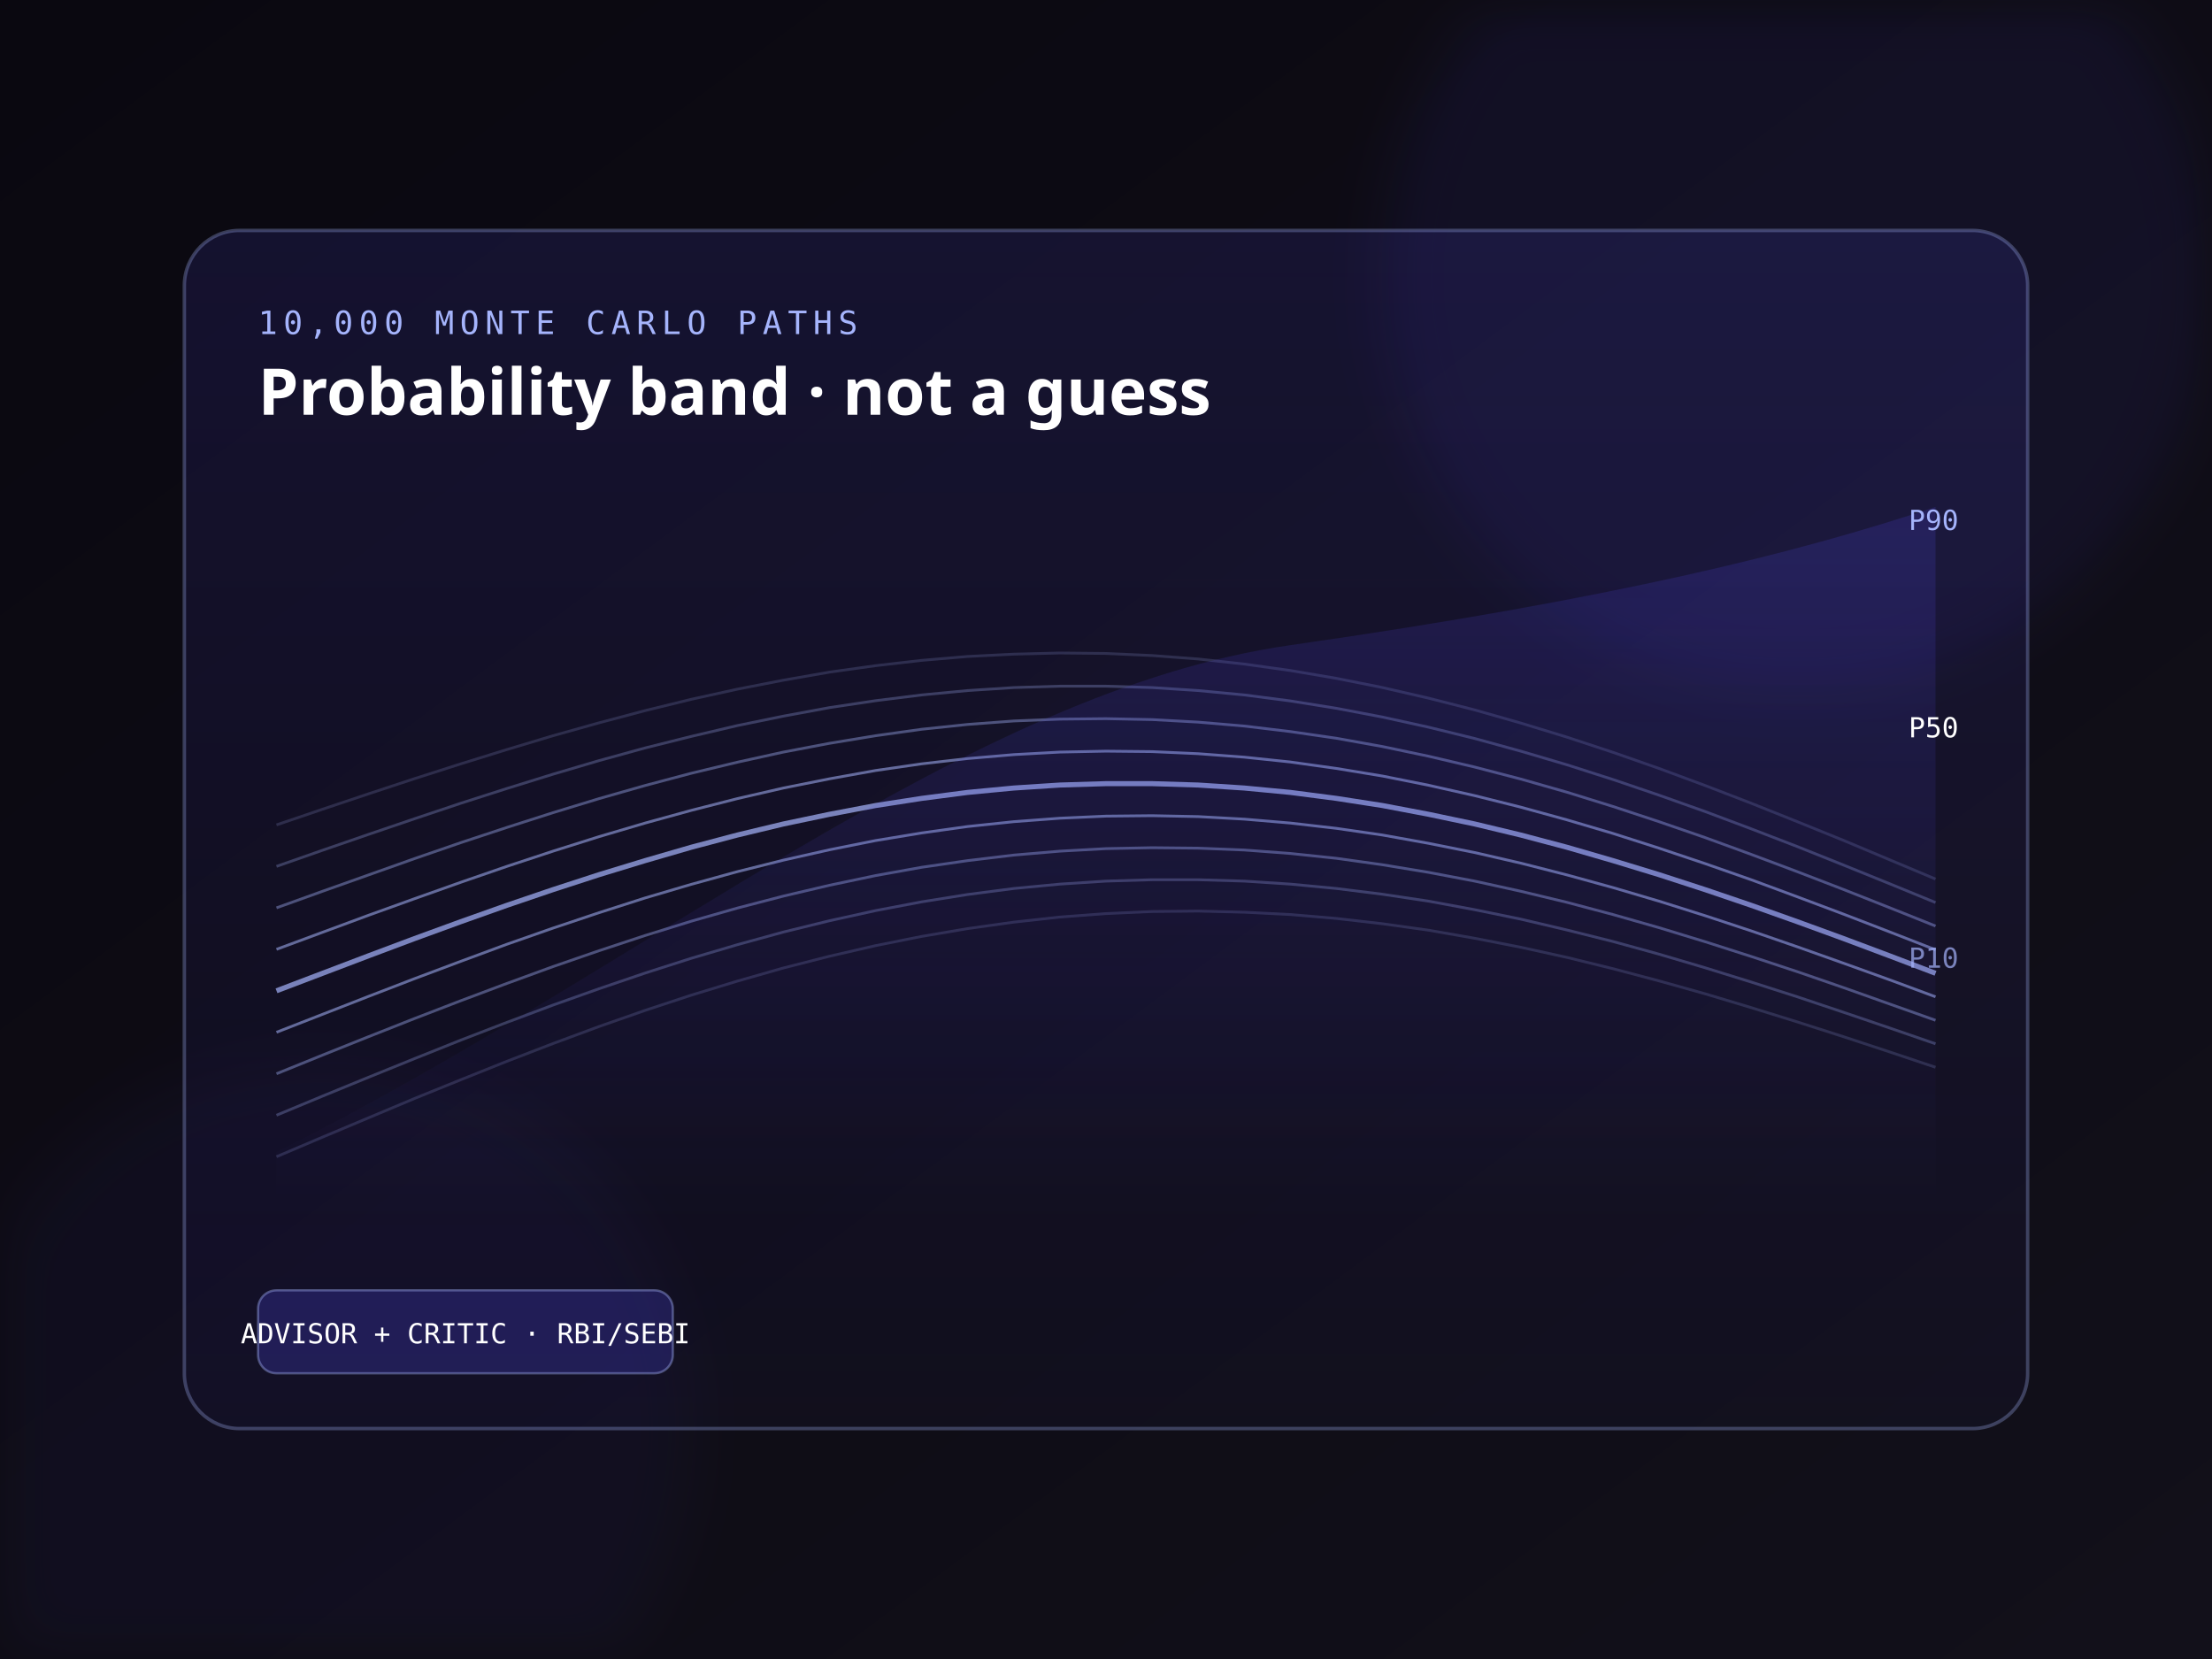
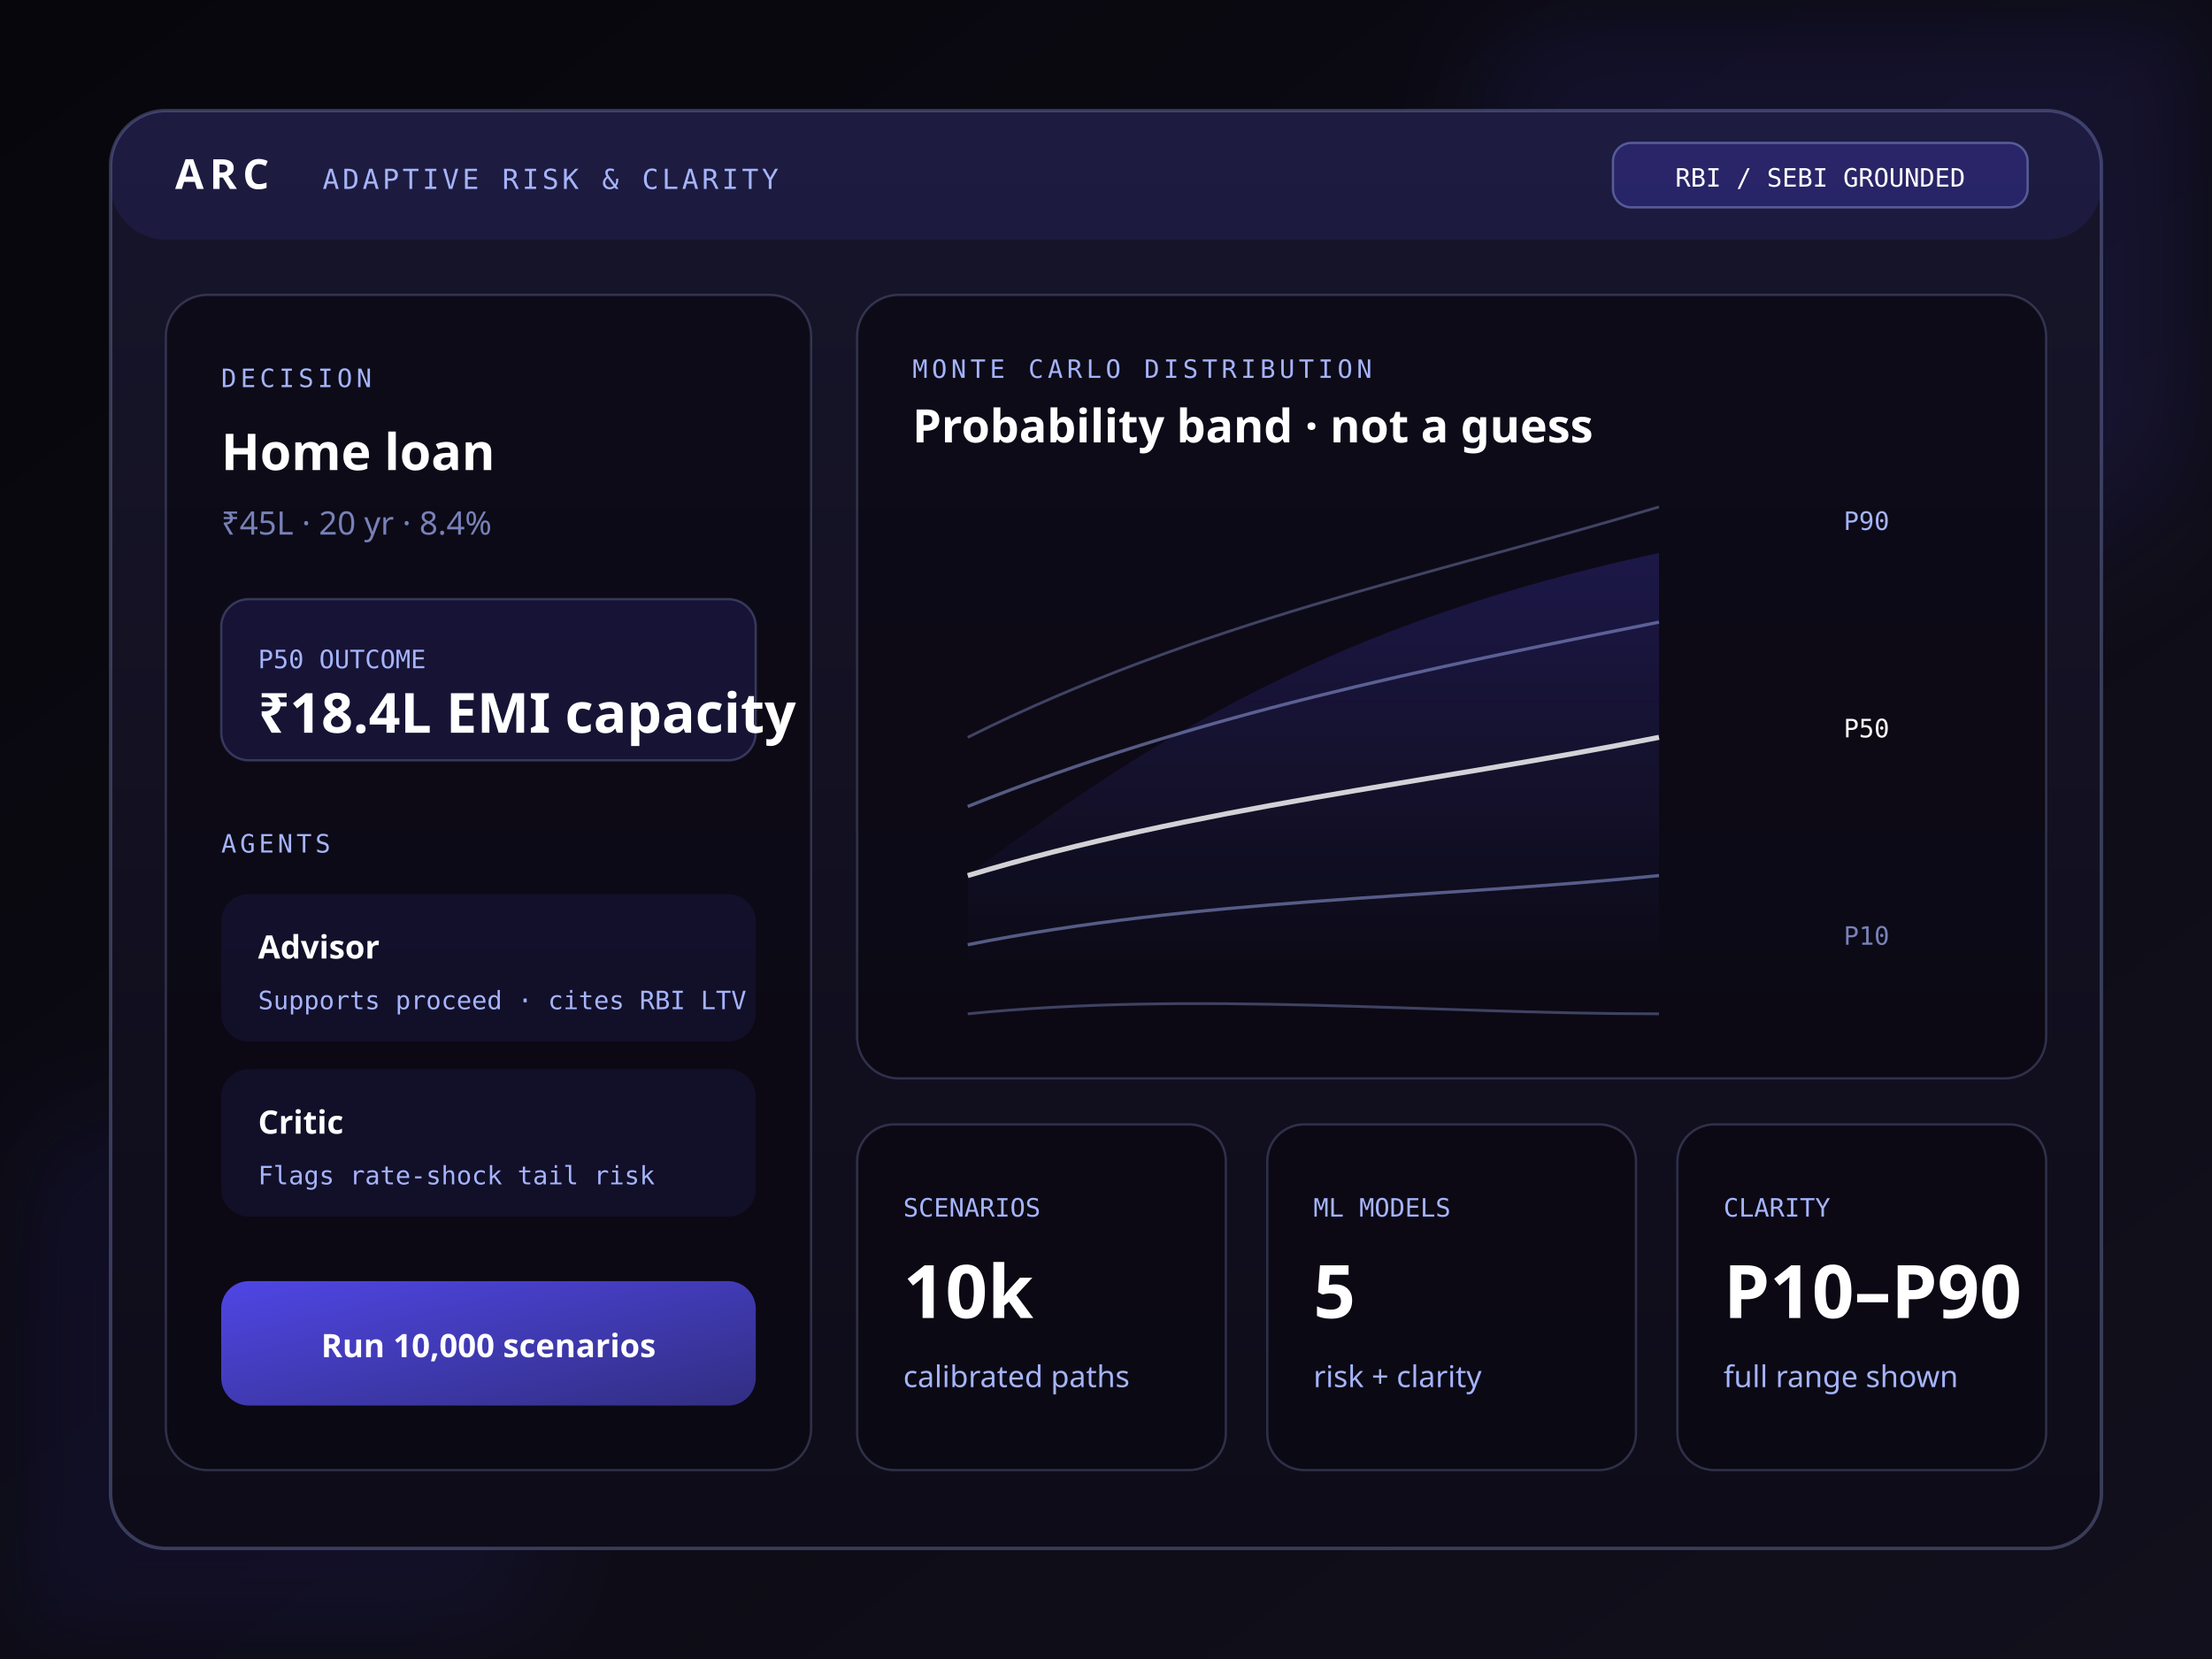
<svg xmlns="http://www.w3.org/2000/svg" width="960" height="720" viewBox="0 0 960 720" fill="none">
  <defs>
    <linearGradient id="bg" x1="0" y1="0" x2="1" y2="1">
-       <stop offset="0%" stop-color="#0a0810" />
-       <stop offset="100%" stop-color="#12101a" />
+       <stop offset="0%" stop-color="#07060c" />
+       <stop offset="100%" stop-color="#12101c" />
    </linearGradient>
    <linearGradient id="panel" x1="0" y1="0" x2="0" y2="1">
-       <stop offset="0%" stop-color="#4F46E5" stop-opacity="0.14" />
-       <stop offset="100%" stop-color="#4F46E5" stop-opacity="0.03" />
+       <stop offset="0%" stop-color="#17152a" />
+       <stop offset="100%" stop-color="#0e0c18" />
    </linearGradient>
-     <linearGradient id="glow" x1="0.5" y1="0" x2="0.5" y2="1">
-       <stop offset="0%" stop-color="#4F46E5" stop-opacity="0.35" />
+     <linearGradient id="band" x1="0.5" y1="0" x2="0.5" y2="1">
+       <stop offset="0%" stop-color="#4F46E5" stop-opacity="0.45" />
      <stop offset="100%" stop-color="#4F46E5" stop-opacity="0" />
    </linearGradient>
-     <filter id="soft" x="-20%" y="-20%" width="140%" height="140%">
-       <feGaussianBlur stdDeviation="12" />
+     <linearGradient id="indigo" x1="0" y1="0" x2="1" y2="1">
+       <stop offset="0%" stop-color="#4F46E5" />
+       <stop offset="100%" stop-color="#312E81" />
+     </linearGradient>
+     <filter id="blur" x="-30%" y="-30%" width="160%" height="160%">
+       <feGaussianBlur stdDeviation="24" />
    </filter>
  </defs>
  <rect width="960" height="720" fill="url(#bg)" />
-   <circle cx="780" cy="120" r="180" fill="#4F46E5" opacity="0.08" filter="url(#soft)" />
-   <circle cx="140" cy="620" r="160" fill="#4F46E5" opacity="0.05" filter="url(#soft)" />
-   <rect x="80" y="100" width="800" height="520" rx="24" fill="url(#panel)" stroke="#A5B4FC" stroke-opacity="0.3" stroke-width="1.5" />
-   <text x="112" y="145" fill="#A5B4FC" font-family="ui-monospace,Menlo,monospace" font-size="14" letter-spacing="0.18em">10,000 MONTE CARLO PATHS</text>
-   <text x="112" y="180" fill="#FFFFFF" font-family="Space Grotesk,system-ui,sans-serif" font-size="28" font-weight="600">Probability band · not a guess</text>
-   <g transform="translate(0,10)">
-     <path d="M120 348 L120 348.0 L140 341.2 L160 334.5 L180 327.9 L200 321.5 L220 315.3 L240 309.3 L260 303.7 L280 298.4 L300 293.5 L320 289.1 L340 285.2 L360 281.7 L380 278.9 L400 276.6 L420 274.9 L440 273.9 L460 273.4 L480 273.6 L500 274.5 L520 276.0 L540 278.2 L560 281.0 L580 284.4 L600 288.4 L620 293.0 L640 298.1 L660 303.8 L680 309.9 L700 316.5 L720 323.5 L740 330.9 L760 338.6 L780 346.6 L800 354.7 L820 363.1 L840 371.5" stroke="#A5B4FC" stroke-width="1.2" opacity="0.18" fill="none" />
-     <path d="M120 366 L120 366.0 L140 359.0 L160 352.1 L180 345.3 L200 338.6 L220 332.2 L240 326.0 L260 320.1 L280 314.6 L300 309.6 L320 304.9 L340 300.8 L360 297.1 L380 294.1 L400 291.6 L420 289.7 L440 288.4 L460 287.8 L480 287.8 L500 288.4 L520 289.7 L540 291.6 L560 294.2 L580 297.4 L600 301.2 L620 305.6 L640 310.5 L660 316.0 L680 321.9 L700 328.3 L720 335.1 L740 342.2 L760 349.7 L780 357.4 L800 365.4 L820 373.5 L840 381.7" stroke="#A5B4FC" stroke-width="1.2" opacity="0.28" fill="none" />
-     <path d="M120 384 L120 384.0 L140 376.8 L160 369.7 L180 362.6 L200 355.7 L220 349.1 L240 342.7 L260 336.6 L280 330.9 L300 325.6 L320 320.8 L340 316.4 L360 312.6 L380 309.3 L400 306.5 L420 304.4 L440 302.9 L460 302.1 L480 301.9 L500 302.3 L520 303.4 L540 305.1 L560 307.5 L580 310.4 L600 314.0 L620 318.2 L640 322.9 L660 328.1 L680 333.8 L700 340.0 L720 346.6 L740 353.5 L760 360.8 L780 368.3 L800 376.0 L820 383.9 L840 391.9" stroke="#A5B4FC" stroke-width="1.2" opacity="0.4" fill="none" />
-     <path d="M120 402 L120 402.0 L140 394.6 L160 387.2 L180 380.0 L200 372.9 L220 366.0 L240 359.4 L260 353.1 L280 347.2 L300 341.7 L320 336.6 L340 332.0 L360 328.0 L380 324.4 L400 321.5 L420 319.2 L440 317.5 L460 316.4 L480 316.0 L500 316.2 L520 317.1 L540 318.6 L560 320.7 L580 323.5 L600 326.8 L620 330.8 L640 335.3 L660 340.3 L680 345.8 L700 351.7 L720 358.1 L740 364.8 L760 371.8 L780 379.2 L800 386.7 L820 394.4 L840 402.2" stroke="#A5B4FC" stroke-width="1.2" opacity="0.55" fill="none" />
-     <path d="M120 420 L120 420.0 L140 412.4 L160 404.8 L180 397.3 L200 390.0 L220 382.9 L240 376.1 L260 369.6 L280 363.5 L300 357.7 L320 352.4 L340 347.6 L360 343.4 L380 339.6 L400 336.5 L420 333.9 L440 332.0 L460 330.7 L480 330.1 L500 330.1 L520 330.7 L540 332.0 L560 333.9 L580 336.5 L600 339.6 L620 343.4 L640 347.6 L660 352.4 L680 357.7 L700 363.5 L720 369.6 L740 376.1 L760 382.9 L780 390.0 L800 397.3 L820 404.8 L840 412.4" stroke="#A5B4FC" stroke-width="2.2" opacity="0.7" fill="none" />
-     <path d="M120 438 L120 438.0 L140 430.2 L160 422.4 L180 414.7 L200 407.2 L220 399.8 L240 392.8 L260 386.1 L280 379.7 L300 373.8 L320 368.3 L340 363.3 L360 358.8 L380 354.8 L400 351.5 L420 348.7 L440 346.6 L460 345.1 L480 344.2 L500 344.0 L520 344.4 L540 345.5 L560 347.2 L580 349.5 L600 352.4 L620 356.0 L640 360.0 L660 364.6 L680 369.7 L700 375.2 L720 381.1 L740 387.4 L760 394.0 L780 400.9 L800 408.0 L820 415.2 L840 422.6" stroke="#A5B4FC" stroke-width="1.2" opacity="0.55" fill="none" />
-     <path d="M120 456 L120 456.0 L140 447.9 L160 439.9 L180 432.0 L200 424.3 L220 416.8 L240 409.5 L260 402.6 L280 396.0 L300 389.8 L320 384.1 L340 378.9 L360 374.2 L380 370.0 L400 366.4 L420 363.5 L440 361.1 L460 359.4 L480 358.3 L500 357.9 L520 358.1 L540 358.9 L560 360.4 L580 362.5 L600 365.3 L620 368.6 L640 372.4 L660 376.8 L680 381.6 L700 386.9 L720 392.6 L740 398.7 L760 405.1 L780 411.7 L800 418.6 L820 425.7 L840 432.8" stroke="#A5B4FC" stroke-width="1.2" opacity="0.4" fill="none" />
-     <path d="M120 474 L120 474.0 L140 465.7 L160 457.5 L180 449.4 L200 441.4 L220 433.7 L240 426.2 L260 419.1 L280 412.3 L300 405.9 L320 400.0 L340 394.5 L360 389.6 L380 385.2 L400 381.4 L420 378.2 L440 375.6 L460 373.7 L480 372.4 L500 371.8 L520 371.8 L540 372.4 L560 373.7 L580 375.6 L600 378.1 L620 381.1 L640 384.8 L660 388.9 L680 393.6 L700 398.6 L720 404.1 L740 410.0 L760 416.2 L780 422.6 L800 429.3 L820 436.1 L840 443.0" stroke="#A5B4FC" stroke-width="1.2" opacity="0.28" fill="none" />
-     <path d="M120 492 L120 492.0 L140 483.5 L160 475.1 L180 466.7 L200 458.6 L220 450.6 L240 442.9 L260 435.5 L280 428.5 L300 421.9 L320 415.8 L340 410.1 L360 405.0 L380 400.4 L400 396.4 L420 393.0 L440 390.2 L460 388.0 L480 386.5 L500 385.6 L520 385.4 L540 385.9 L560 386.9 L580 388.6 L600 390.9 L620 393.7 L640 397.2 L660 401.1 L680 405.5 L700 410.4 L720 415.7 L740 421.3 L760 427.3 L780 433.5 L800 439.9 L820 446.5 L840 453.2" stroke="#A5B4FC" stroke-width="1.2" opacity="0.18" fill="none" />
+   <circle cx="820" cy="80" r="180" fill="#4F46E5" opacity="0.12" filter="url(#blur)" />
+   <circle cx="80" cy="640" r="160" fill="#4338CA" opacity="0.1" filter="url(#blur)" />
+   <rect x="48" y="48" width="864" height="624" rx="24" fill="url(#panel)" stroke="#A5B4FC" stroke-opacity="0.28" stroke-width="1.5" />
+   <rect x="48" y="48" width="864" height="56" rx="24" fill="#4F46E5" fill-opacity="0.12" />
+   <text x="76" y="82" fill="#FFFFFF" font-family="Space Grotesk,system-ui,sans-serif" font-size="18" font-weight="700" letter-spacing="0.14em">ARC</text>
+   <text x="140" y="82" fill="#A5B4FC" font-family="ui-monospace,Menlo,monospace" font-size="12" letter-spacing="0.12em">ADAPTIVE RISK &amp; CLARITY</text>
+   <rect x="700" y="62" width="180" height="28" rx="8" fill="#4F46E5" fill-opacity="0.25" stroke="#A5B4FC" stroke-opacity="0.4" />
+   <text x="790" y="81" text-anchor="middle" fill="#FFFFFF" font-family="ui-monospace,Menlo,monospace" font-size="11">RBI / SEBI GROUNDED</text>
+   <rect x="72" y="128" width="280" height="510" rx="18" fill="#0a0812" fill-opacity="0.7" stroke="#A5B4FC" stroke-opacity="0.22" />
+   <text x="96" y="168" fill="#A5B4FC" font-family="ui-monospace,Menlo,monospace" font-size="11" letter-spacing="0.16em">DECISION</text>
+   <text x="96" y="204" fill="#FFFFFF" font-family="Space Grotesk,system-ui,sans-serif" font-size="22" font-weight="650">Home loan</text>
+   <text x="96" y="232" fill="#A5B4FC" font-family="system-ui,sans-serif" font-size="14" opacity="0.7">₹45L · 20 yr · 8.4%</text>
+   <rect x="96" y="260" width="232" height="70" rx="12" fill="#4F46E5" fill-opacity="0.15" stroke="#A5B4FC" stroke-opacity="0.25" />
+   <text x="112" y="290" fill="#A5B4FC" font-family="ui-monospace,Menlo,monospace" font-size="11">P50 OUTCOME</text>
+   <text x="112" y="318" fill="#FFFFFF" font-family="Space Grotesk,system-ui,sans-serif" font-size="24" font-weight="700">₹18.4L EMI capacity</text>
+   <text x="96" y="370" fill="#A5B4FC" font-family="ui-monospace,Menlo,monospace" font-size="11" letter-spacing="0.14em">AGENTS</text>
+   <rect x="96" y="388" width="232" height="64" rx="12" fill="#4F46E5" fill-opacity="0.1" />
+   <text x="112" y="416" fill="#FFFFFF" font-family="system-ui,sans-serif" font-size="14" font-weight="600">Advisor</text>
+   <text x="112" y="438" fill="#A5B4FC" font-family="ui-monospace,Menlo,monospace" font-size="11">Supports proceed · cites RBI LTV</text>
+   <rect x="96" y="464" width="232" height="64" rx="12" fill="#4F46E5" fill-opacity="0.1" />
+   <text x="112" y="492" fill="#FFFFFF" font-family="system-ui,sans-serif" font-size="14" font-weight="600">Critic</text>
+   <text x="112" y="514" fill="#A5B4FC" font-family="ui-monospace,Menlo,monospace" font-size="11">Flags rate-shock tail risk</text>
+   <rect x="96" y="556" width="232" height="54" rx="12" fill="url(#indigo)" />
+   <text x="212" y="589" text-anchor="middle" fill="#FFFFFF" font-family="Space Grotesk,system-ui,sans-serif" font-size="14" font-weight="650">Run 10,000 scenarios</text>
+   <rect x="372" y="128" width="516" height="340" rx="18" fill="#0a0812" fill-opacity="0.7" stroke="#A5B4FC" stroke-opacity="0.22" />
+   <text x="396" y="164" fill="#A5B4FC" font-family="ui-monospace,Menlo,monospace" font-size="11" letter-spacing="0.16em">MONTE CARLO DISTRIBUTION</text>
+   <text x="396" y="192" fill="#FFFFFF" font-family="Space Grotesk,system-ui,sans-serif" font-size="20" font-weight="600">Probability band · not a guess</text>
+   <g transform="translate(20,20)" opacity="0.95">
+     <path d="M400 360 C480 300 560 250 700 220 L700 400 L400 400 Z" fill="url(#band)" opacity="0.55" />
+     <path d="M400 300 C500 250 600 230 700 200" stroke="#A5B4FC" stroke-width="1.2" fill="none" opacity="0.35" />
+     <path d="M400 330 C500 290 600 270 700 250" stroke="#A5B4FC" stroke-width="1.4" fill="none" opacity="0.5" />
+     <path d="M400 360 C500 330 600 320 700 300" stroke="#FFFFFF" stroke-width="2.2" fill="none" opacity="0.85" />
+     <path d="M400 390 C500 370 600 370 700 360" stroke="#A5B4FC" stroke-width="1.4" fill="none" opacity="0.5" />
+     <path d="M400 420 C500 410 600 420 700 420" stroke="#A5B4FC" stroke-width="1.2" fill="none" opacity="0.35" />
  </g>
-   <path d="M120 500 C280 420 420 300 560 280 C700 260 780 240 840 220 L840 520 L120 520 Z" fill="url(#glow)" opacity="0.55" />
-   <text x="850" y="230" text-anchor="end" fill="#A5B4FC" font-family="ui-monospace,Menlo,monospace" font-size="12">P90</text>
-   <text x="850" y="320" text-anchor="end" fill="#FFFFFF" font-family="ui-monospace,Menlo,monospace" font-size="12">P50</text>
-   <text x="850" y="420" text-anchor="end" fill="#A5B4FC" font-family="ui-monospace,Menlo,monospace" font-size="12" opacity="0.7">P10</text>
-   <rect x="112" y="560" width="180" height="36" rx="8" fill="#4F46E5" fill-opacity="0.25" stroke="#A5B4FC" stroke-opacity="0.4" />
-   <text x="202" y="583" text-anchor="middle" fill="#FFFFFF" font-family="ui-monospace,Menlo,monospace" font-size="12">ADVISOR + CRITIC · RBI/SEBI</text>
+   <text x="820" y="230" text-anchor="end" fill="#A5B4FC" font-family="ui-monospace,Menlo,monospace" font-size="11">P90</text>
+   <text x="820" y="320" text-anchor="end" fill="#FFFFFF" font-family="ui-monospace,Menlo,monospace" font-size="11">P50</text>
+   <text x="820" y="410" text-anchor="end" fill="#A5B4FC" font-family="ui-monospace,Menlo,monospace" font-size="11" opacity="0.7">P10</text>
+   <rect x="372" y="488" width="160" height="150" rx="16" fill="#0a0812" fill-opacity="0.7" stroke="#A5B4FC" stroke-opacity="0.22" />
+   <text x="392" y="528" fill="#A5B4FC" font-family="ui-monospace,Menlo,monospace" font-size="11">SCENARIOS</text>
+   <text x="392" y="572" fill="#FFFFFF" font-family="Space Grotesk,system-ui,sans-serif" font-size="32" font-weight="700">10k</text>
+   <text x="392" y="602" fill="#A5B4FC" font-family="system-ui,sans-serif" font-size="13">calibrated paths</text>
+   <rect x="550" y="488" width="160" height="150" rx="16" fill="#0a0812" fill-opacity="0.7" stroke="#A5B4FC" stroke-opacity="0.22" />
+   <text x="570" y="528" fill="#A5B4FC" font-family="ui-monospace,Menlo,monospace" font-size="11">ML MODELS</text>
+   <text x="570" y="572" fill="#FFFFFF" font-family="Space Grotesk,system-ui,sans-serif" font-size="32" font-weight="700">5</text>
+   <text x="570" y="602" fill="#A5B4FC" font-family="system-ui,sans-serif" font-size="13">risk + clarity</text>
+   <rect x="728" y="488" width="160" height="150" rx="16" fill="#0a0812" fill-opacity="0.7" stroke="#A5B4FC" stroke-opacity="0.22" />
+   <text x="748" y="528" fill="#A5B4FC" font-family="ui-monospace,Menlo,monospace" font-size="11">CLARITY</text>
+   <text x="748" y="572" fill="#FFFFFF" font-family="Space Grotesk,system-ui,sans-serif" font-size="32" font-weight="700">P10–P90</text>
+   <text x="748" y="602" fill="#A5B4FC" font-family="system-ui,sans-serif" font-size="13">full range shown</text>
</svg>
